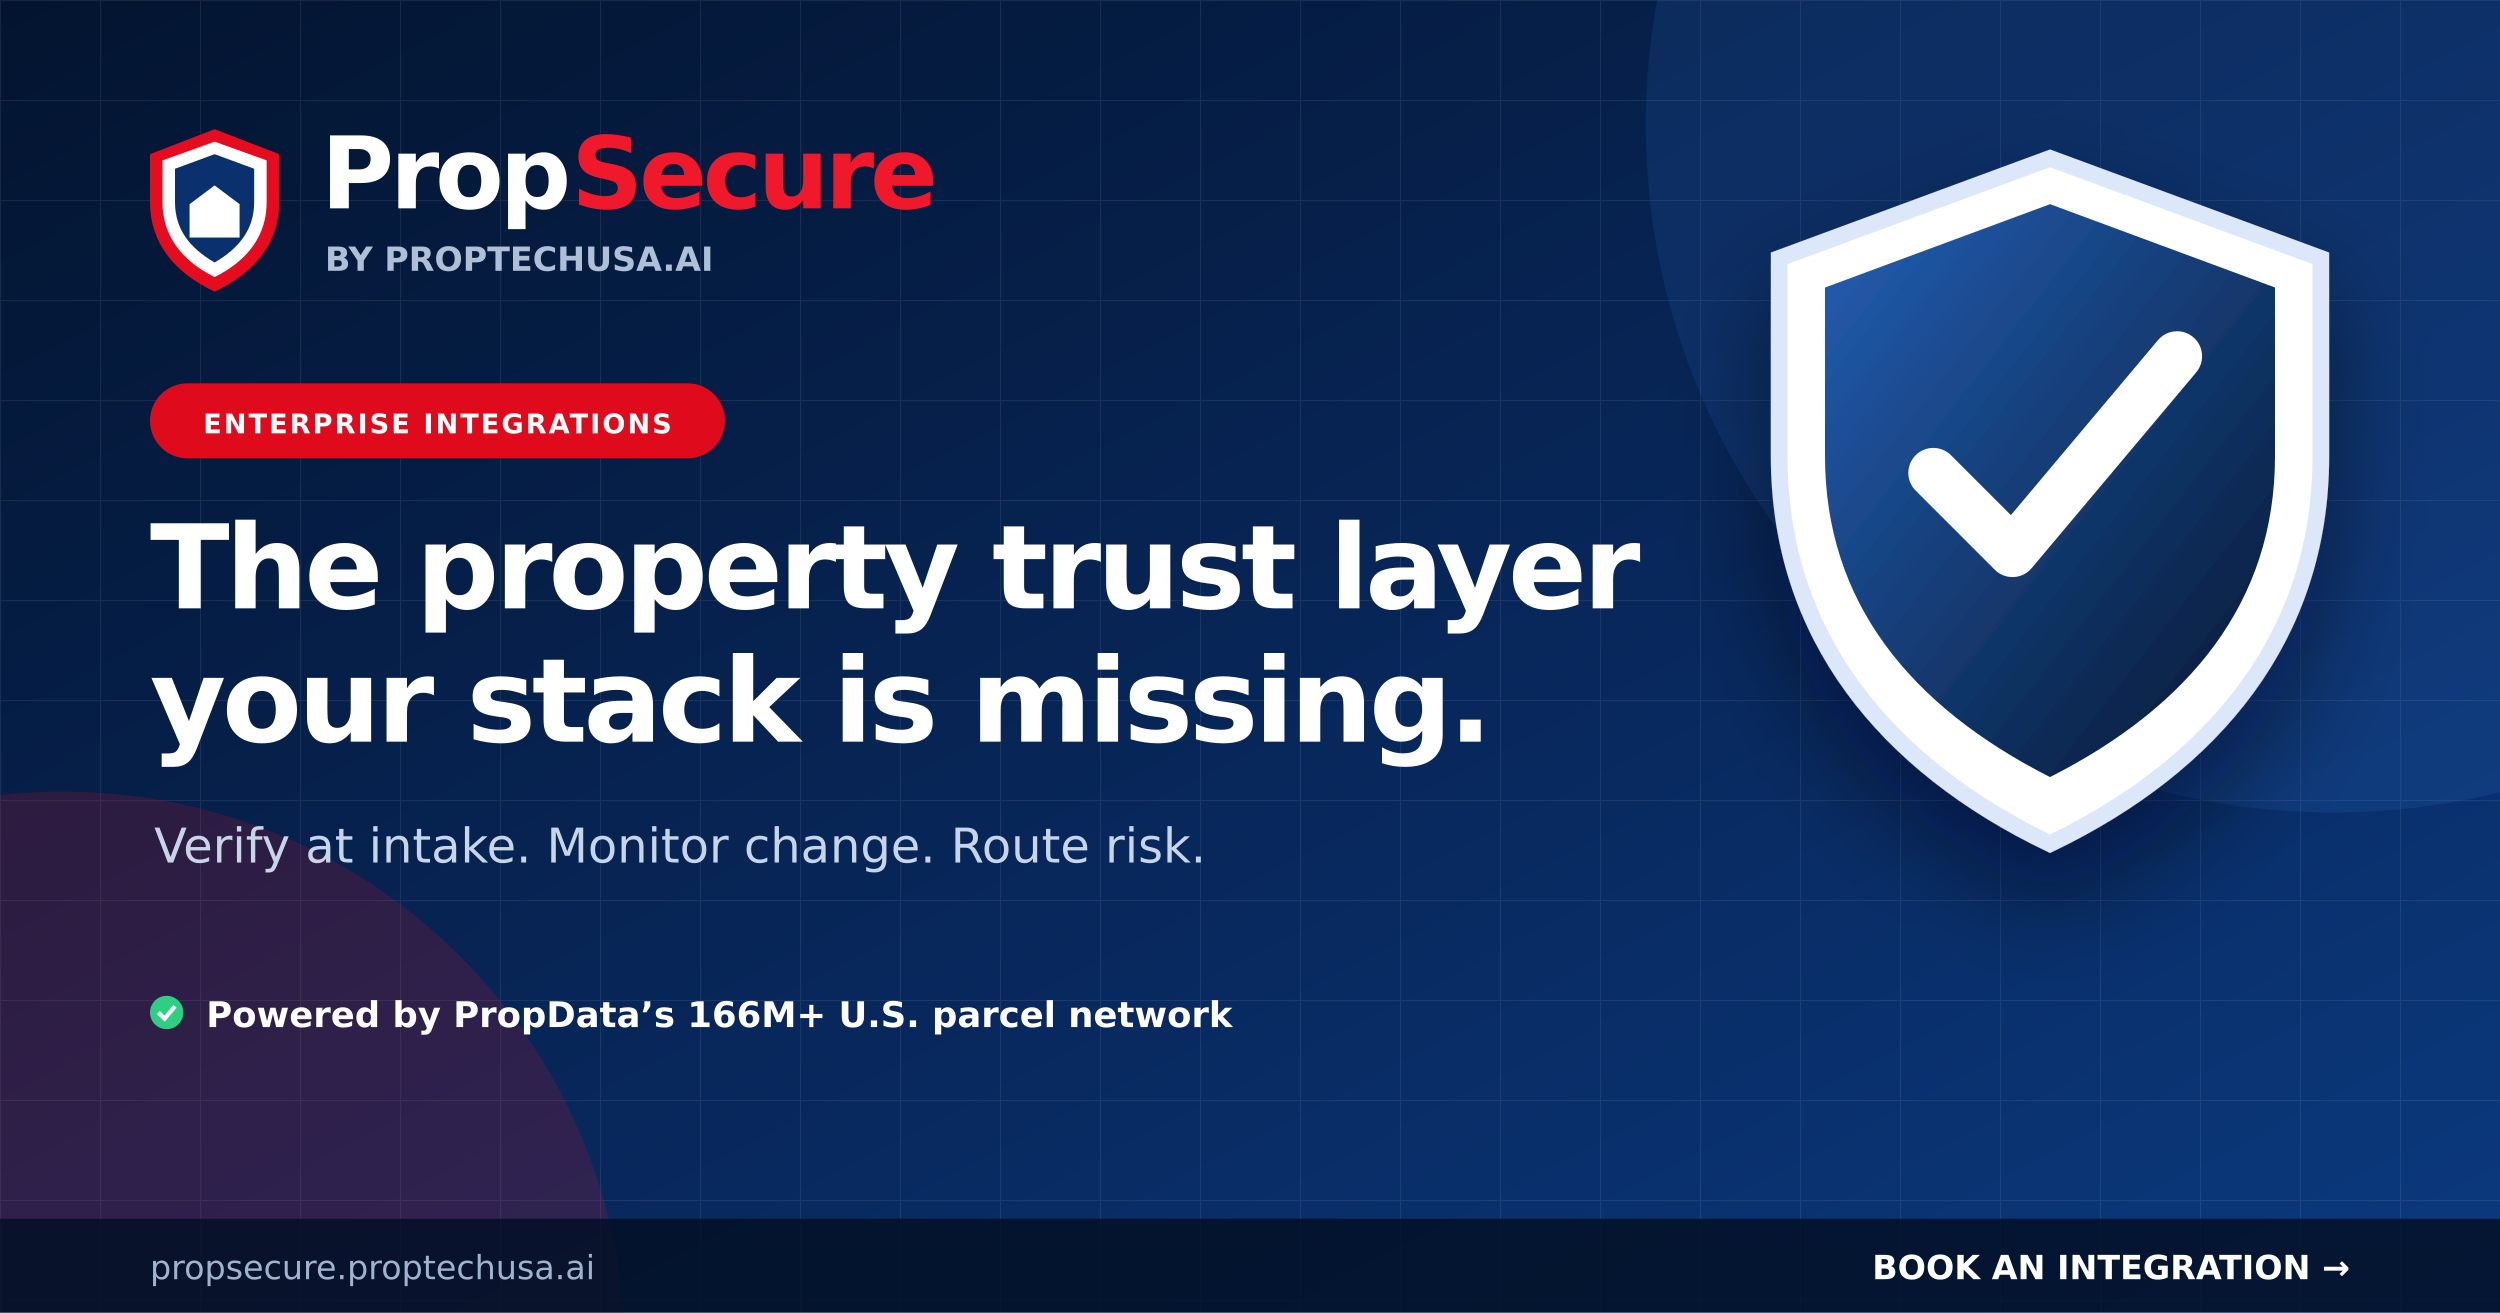
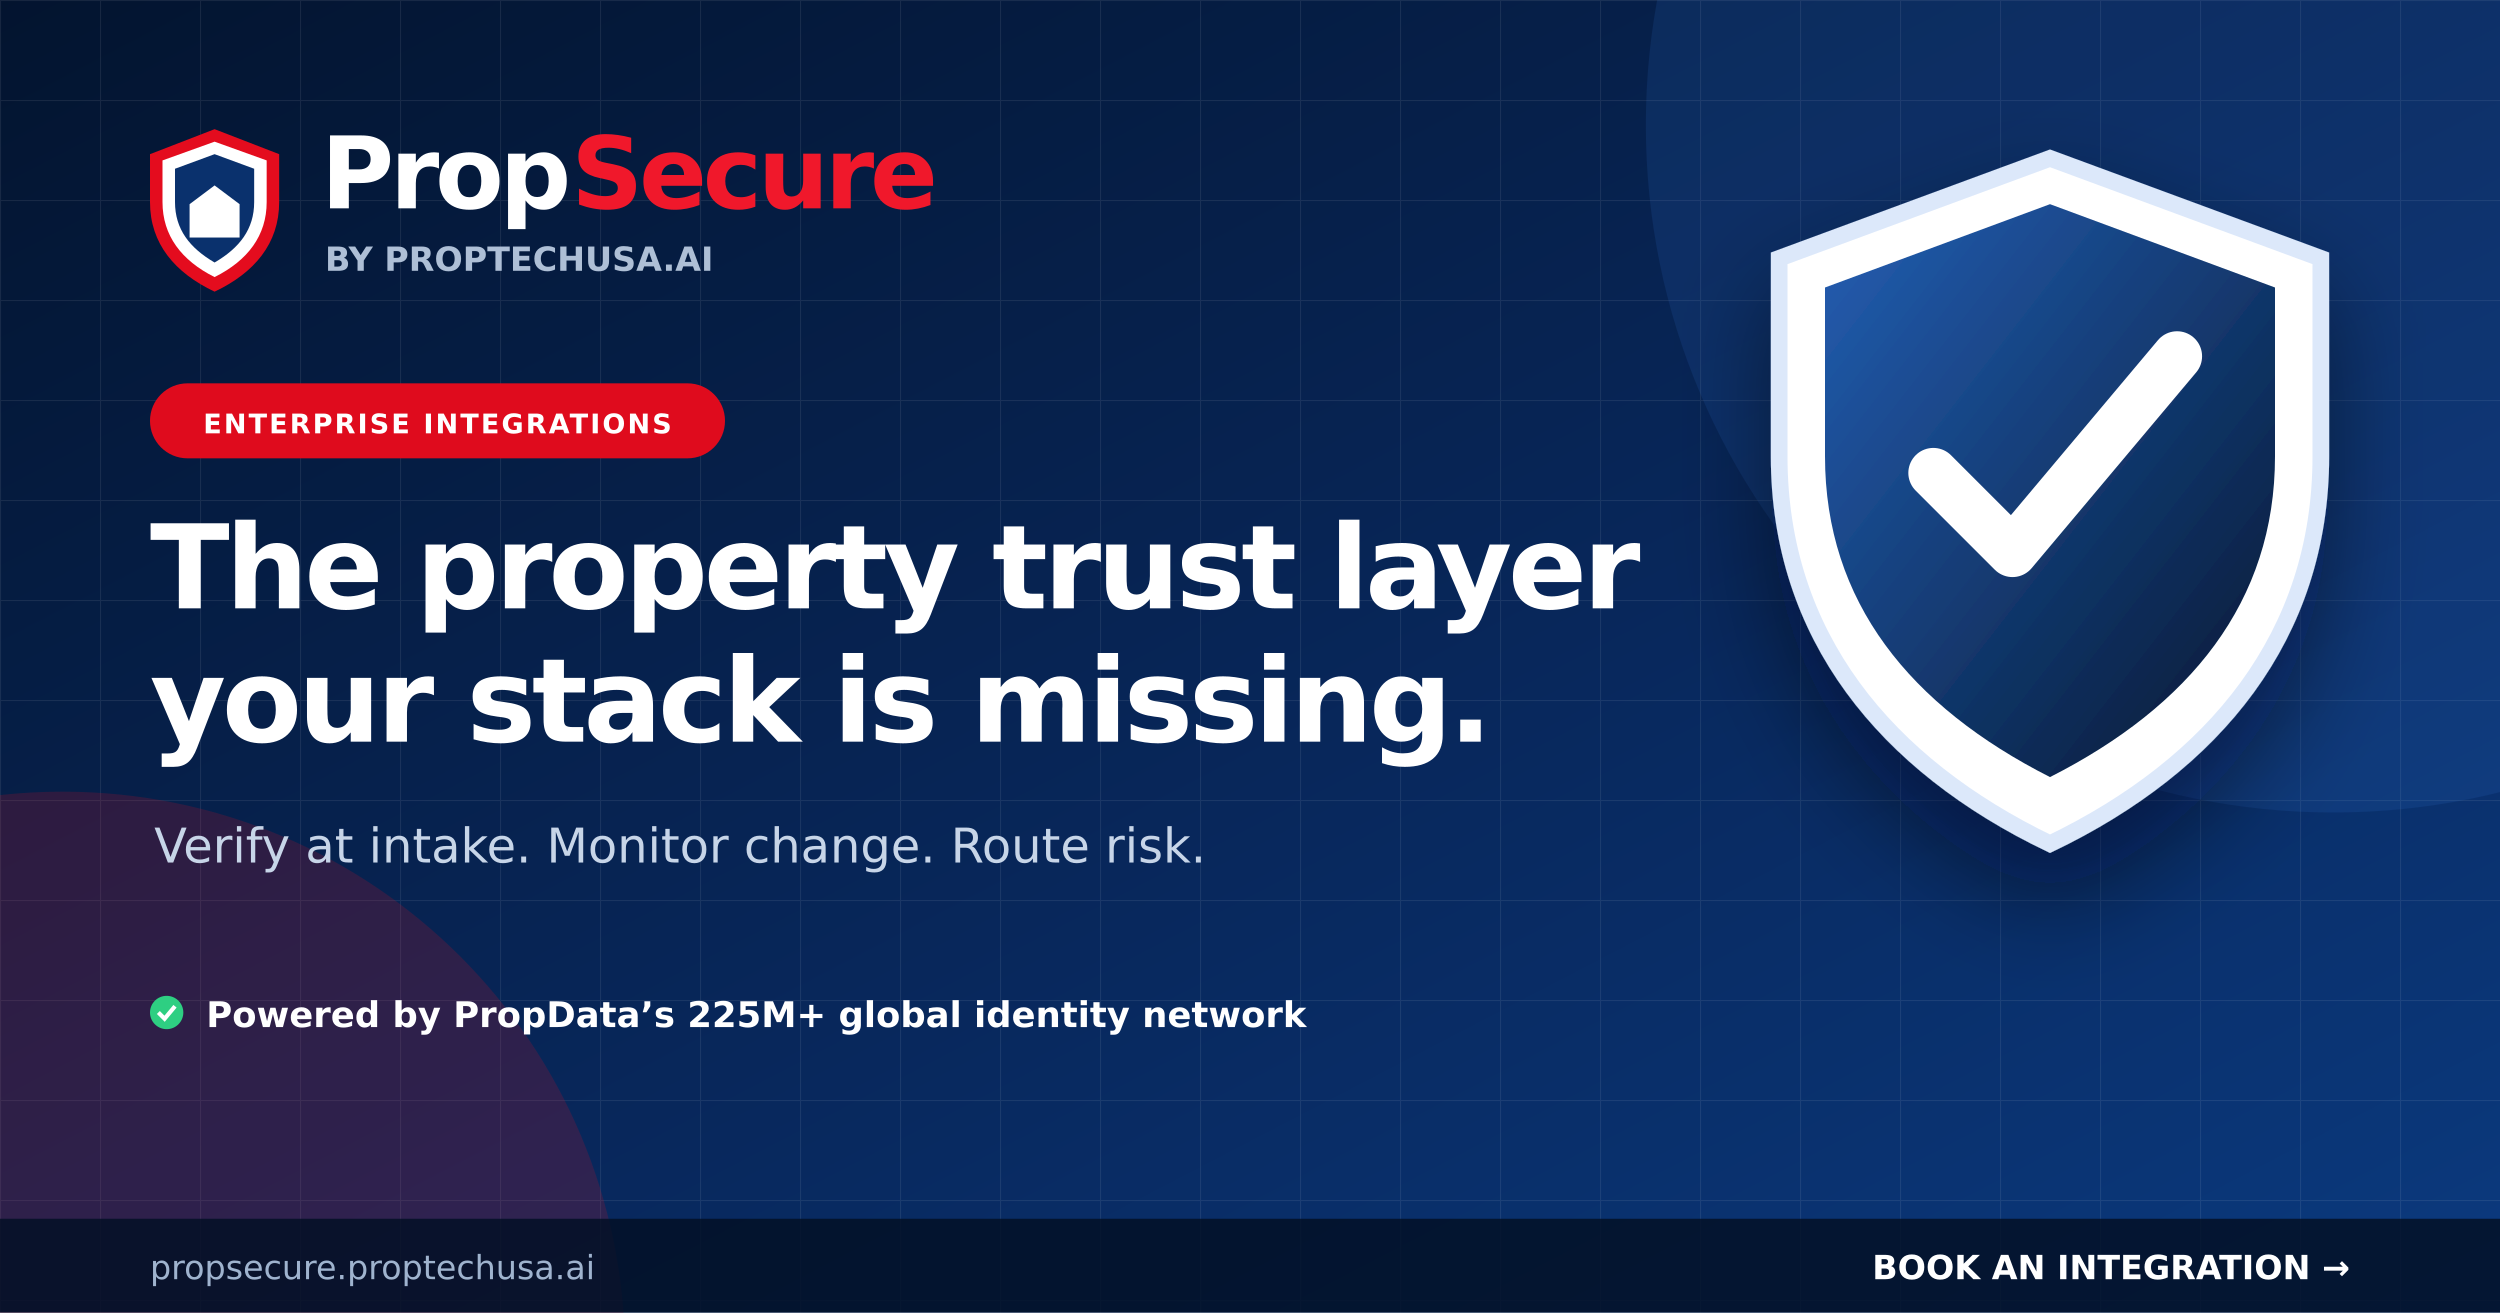
- <svg xmlns="http://www.w3.org/2000/svg" width="1200" height="630" viewBox="0 0 1200 630" role="img" aria-label="PropSecure property trust infrastructure">
+ <svg xmlns="http://www.w3.org/2000/svg" width="1200" height="630" viewBox="0 0 1200 630" role="img" aria-label="PropSecure continuous property change intelligence">
  <defs>
    <linearGradient id="bg" x1="0" y1="0" x2="1" y2="1">
      <stop stop-color="#03142f" />
      <stop offset=".58" stop-color="#08285d" />
      <stop offset="1" stop-color="#0b3a7f" />
    </linearGradient>
    <linearGradient id="shield" x1="0" y1="0" x2="1" y2="1">
      <stop stop-color="#245fb4" />
      <stop offset="1" stop-color="#031630" />
    </linearGradient>
    <pattern id="grid" width="48" height="48" patternUnits="userSpaceOnUse">
      <path d="M48 0H0v48" fill="none" stroke="#fff" stroke-opacity=".08" />
    </pattern>
    <filter id="shadow" x="-50%" y="-50%" width="200%" height="200%">
      <feDropShadow dx="0" dy="24" stdDeviation="24" flood-color="#000819" flood-opacity=".48" />
    </filter>
  </defs>
  <rect width="1200" height="630" fill="url(#bg)" />
  <rect width="1200" height="630" fill="url(#grid)" />
  <circle cx="1120" cy="60" r="330" fill="#3479df" opacity=".13" />
  <circle cx="30" cy="650" r="270" fill="#df0b1d" opacity=".18" />
  <g transform="translate(72 62)">
    <path d="M31 0 62 12v23c0 20-12 34-31 43C12 69 0 55 0 35V12L31 0Z" fill="#e40c1e" />
    <path d="M31 6 56 15v20c0 16-9 28-25 36C15 63 6 51 6 35V15L31 6Z" fill="#fff" />
    <path d="M31 12 50 19v16c0 13-7 22-19 29-12-7-19-16-19-29V19l19-7Z" fill="#0a316d" />
    <path d="m19 36 12-9 12 9v16H19V36Z" fill="#fff" />
  </g>
  <text x="154" y="100" fill="#ffffff" font-family="DejaVu Sans, Arial, sans-serif" font-size="48" font-weight="800" letter-spacing="-2">Prop<tspan fill="#f0182b">Secure</tspan>
  </text>
  <text x="156" y="130" fill="#aebfd6" font-family="DejaVu Sans, Arial, sans-serif" font-size="16" font-weight="600">BY PROPTECHUSA.AI</text>
  <rect x="72" y="184" width="276" height="36" rx="18" fill="#df0b1d" />
  <text x="210" y="208" fill="#ffffff" text-anchor="middle" font-family="DejaVu Sans, Arial, sans-serif" font-size="13" font-weight="800" letter-spacing="1">ENTERPRISE INTEGRATIONS</text>
  <text x="72" y="292" fill="#ffffff" font-family="DejaVu Sans, Arial, sans-serif" font-size="56" font-weight="800" letter-spacing="-2">The property trust layer</text>
  <text x="72" y="356" fill="#ffffff" font-family="DejaVu Sans, Arial, sans-serif" font-size="56" font-weight="800" letter-spacing="-2">your stack is missing.</text>
  <text x="74" y="414" fill="#c7d5e8" font-family="DejaVu Sans, Arial, sans-serif" font-size="23">Verify at intake. Monitor change. Route risk.</text>
  <g transform="translate(72 478)">
    <circle cx="8" cy="8" r="8" fill="#2ecf82" />
    <path d="m4 8 3 3 5-6" fill="none" stroke="#fff" stroke-width="2" />
-     <text x="27" y="15" fill="#ffffff" font-family="DejaVu Sans, Arial, sans-serif" font-size="17" font-weight="650">Powered by PropData’s 166M+ U.S. parcel network</text>
+     <text x="27" y="15" fill="#ffffff" font-family="DejaVu Sans, Arial, sans-serif" font-size="17" font-weight="650">Powered by PropData’s 225M+ global identity network</text>
  </g>
  <g transform="translate(842 76)" filter="url(#shadow)">
    <path d="M142 0 272 48v95c0 86-51 148-130 186C63 291 12 229 12 143V48L142 0Z" fill="#ffffff" stroke="#dce8fa" stroke-width="8" />
    <path d="M142 22 250 62v81c0 70-41 120-108 154C75 263 34 213 34 143V62L142 22Z" fill="url(#shield)" />
    <path d="m86 151 38 38 79-94" fill="none" stroke="#ffffff" stroke-linecap="round" stroke-linejoin="round" stroke-width="24" />
  </g>
  <rect x="0" y="585" width="1200" height="45" fill="#020f25" opacity=".84" />
  <text x="72" y="614" fill="#9fb3ce" font-family="DejaVu Sans, Arial, sans-serif" font-size="16">propsecure.proptechusa.ai</text>
  <text x="1128" y="614" text-anchor="end" fill="#ffffff" font-family="DejaVu Sans, Arial, sans-serif" font-size="16" font-weight="700">BOOK AN INTEGRATION →</text>
</svg>
